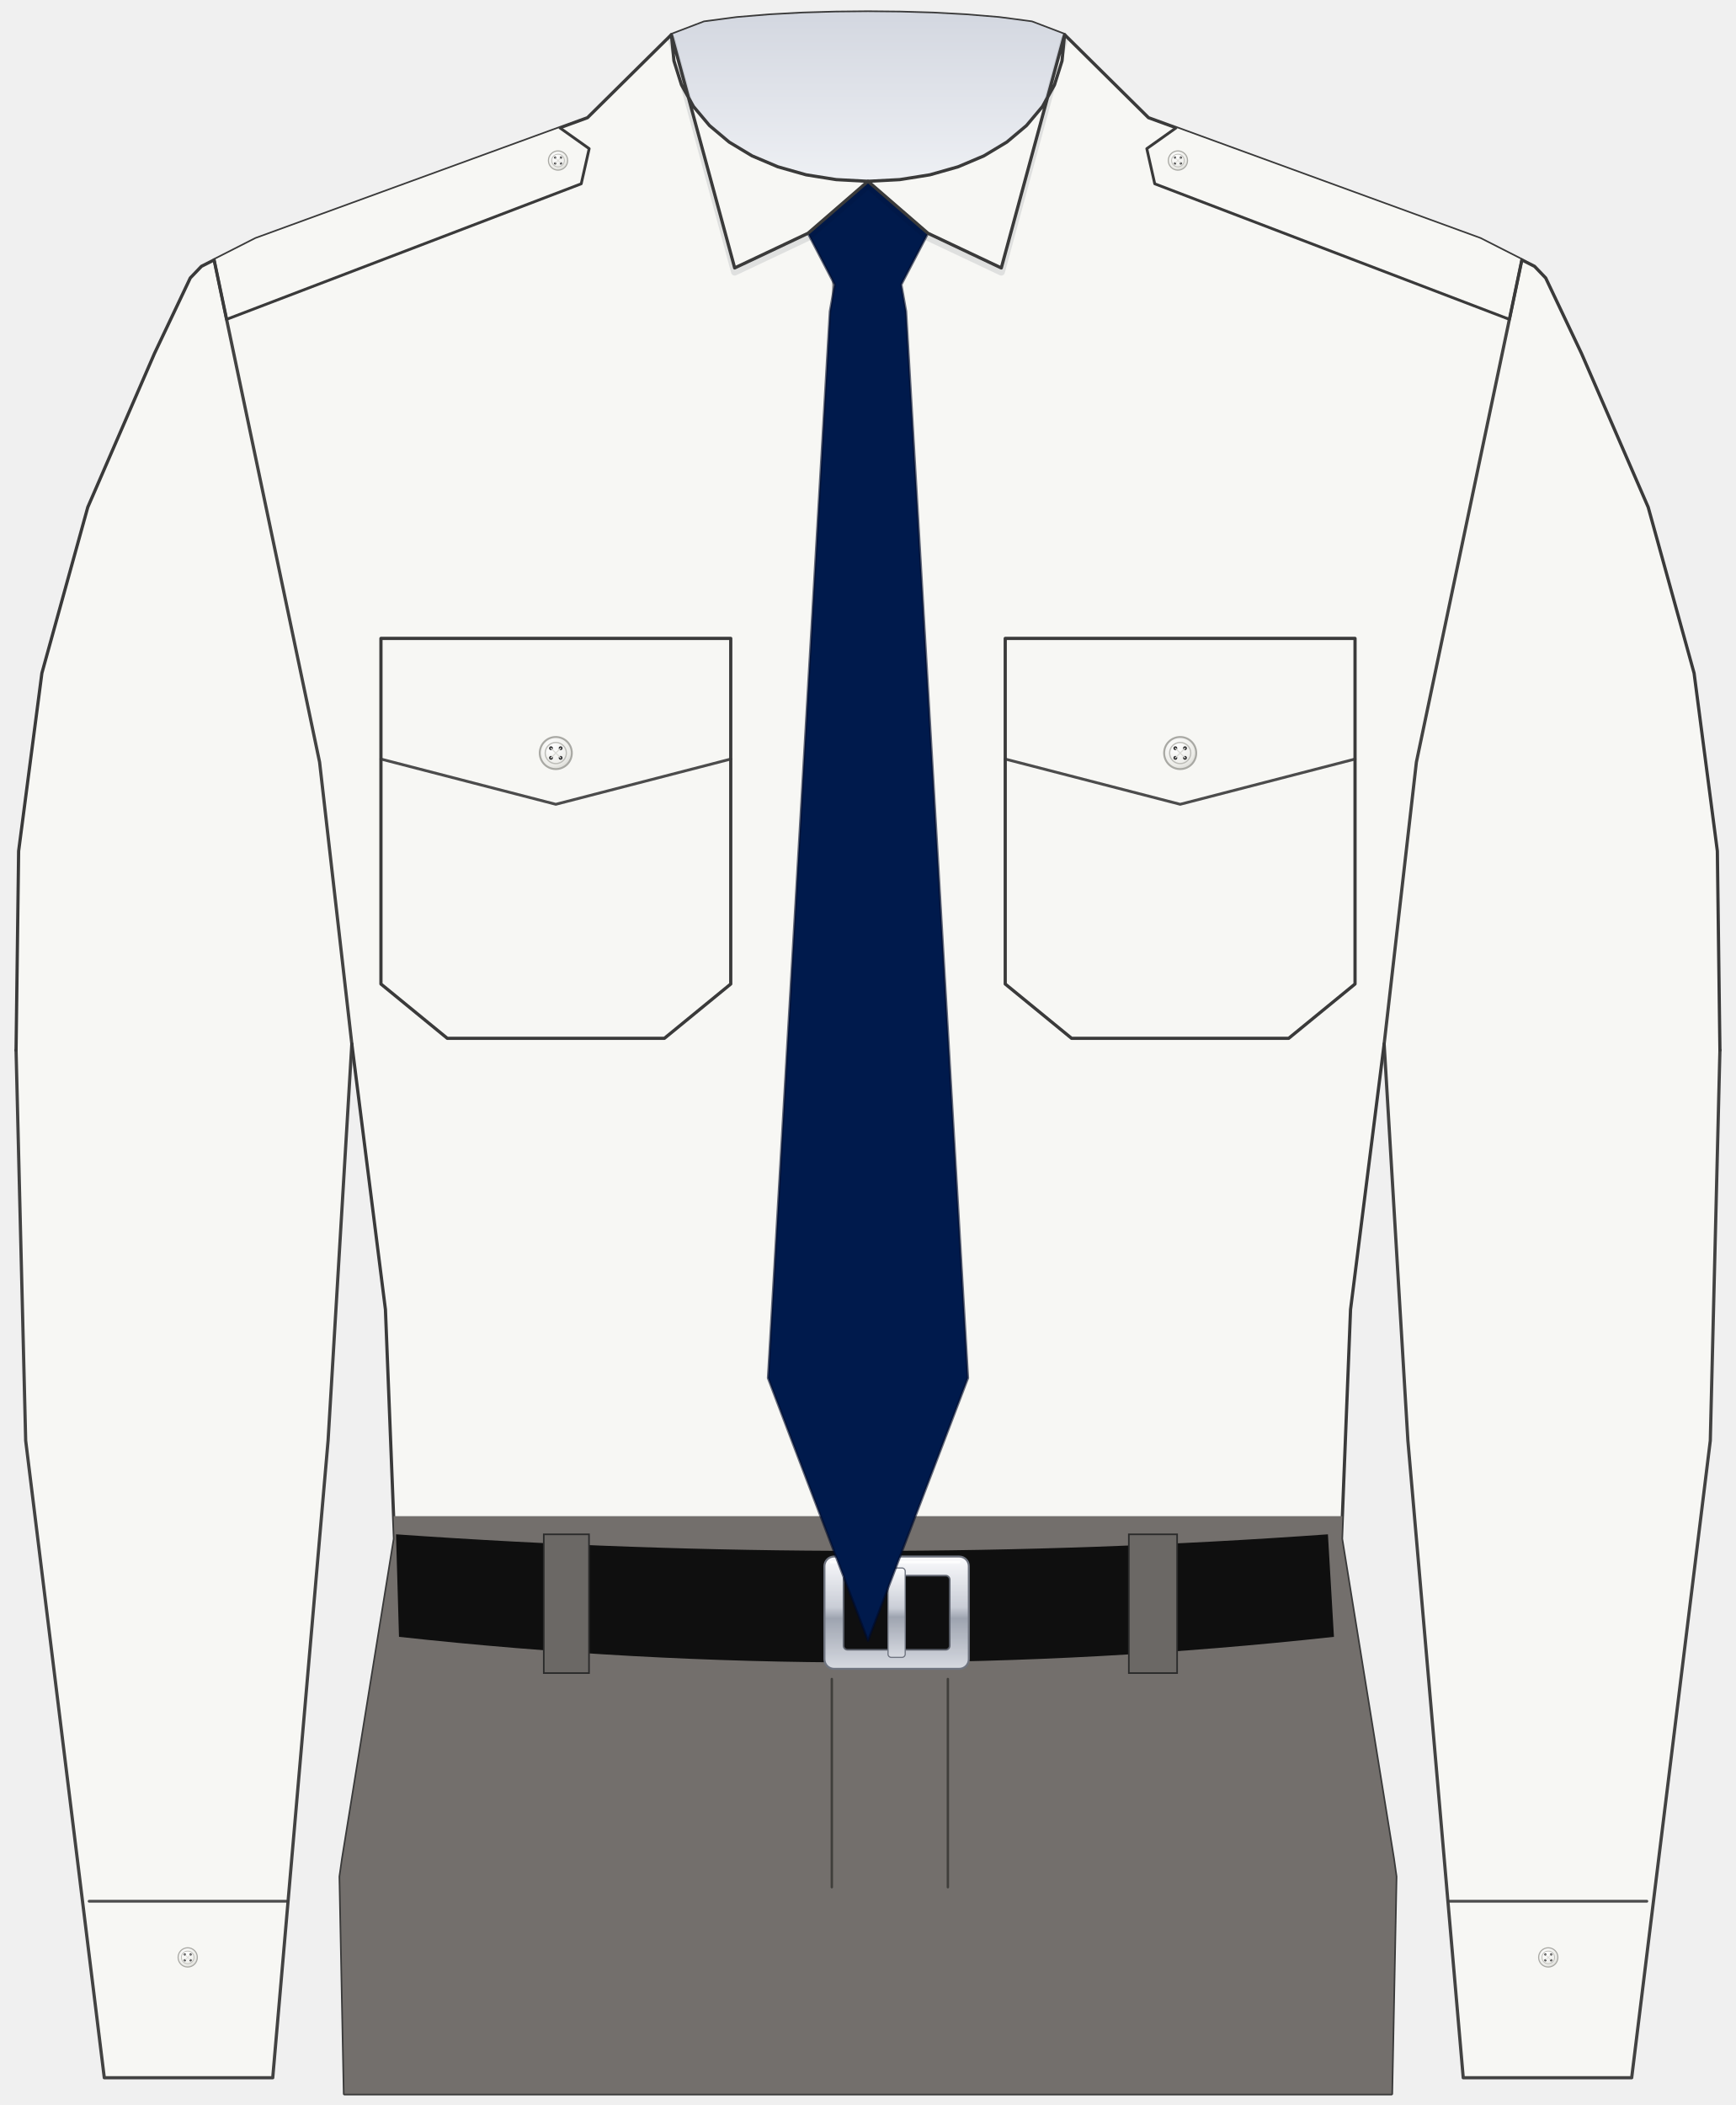
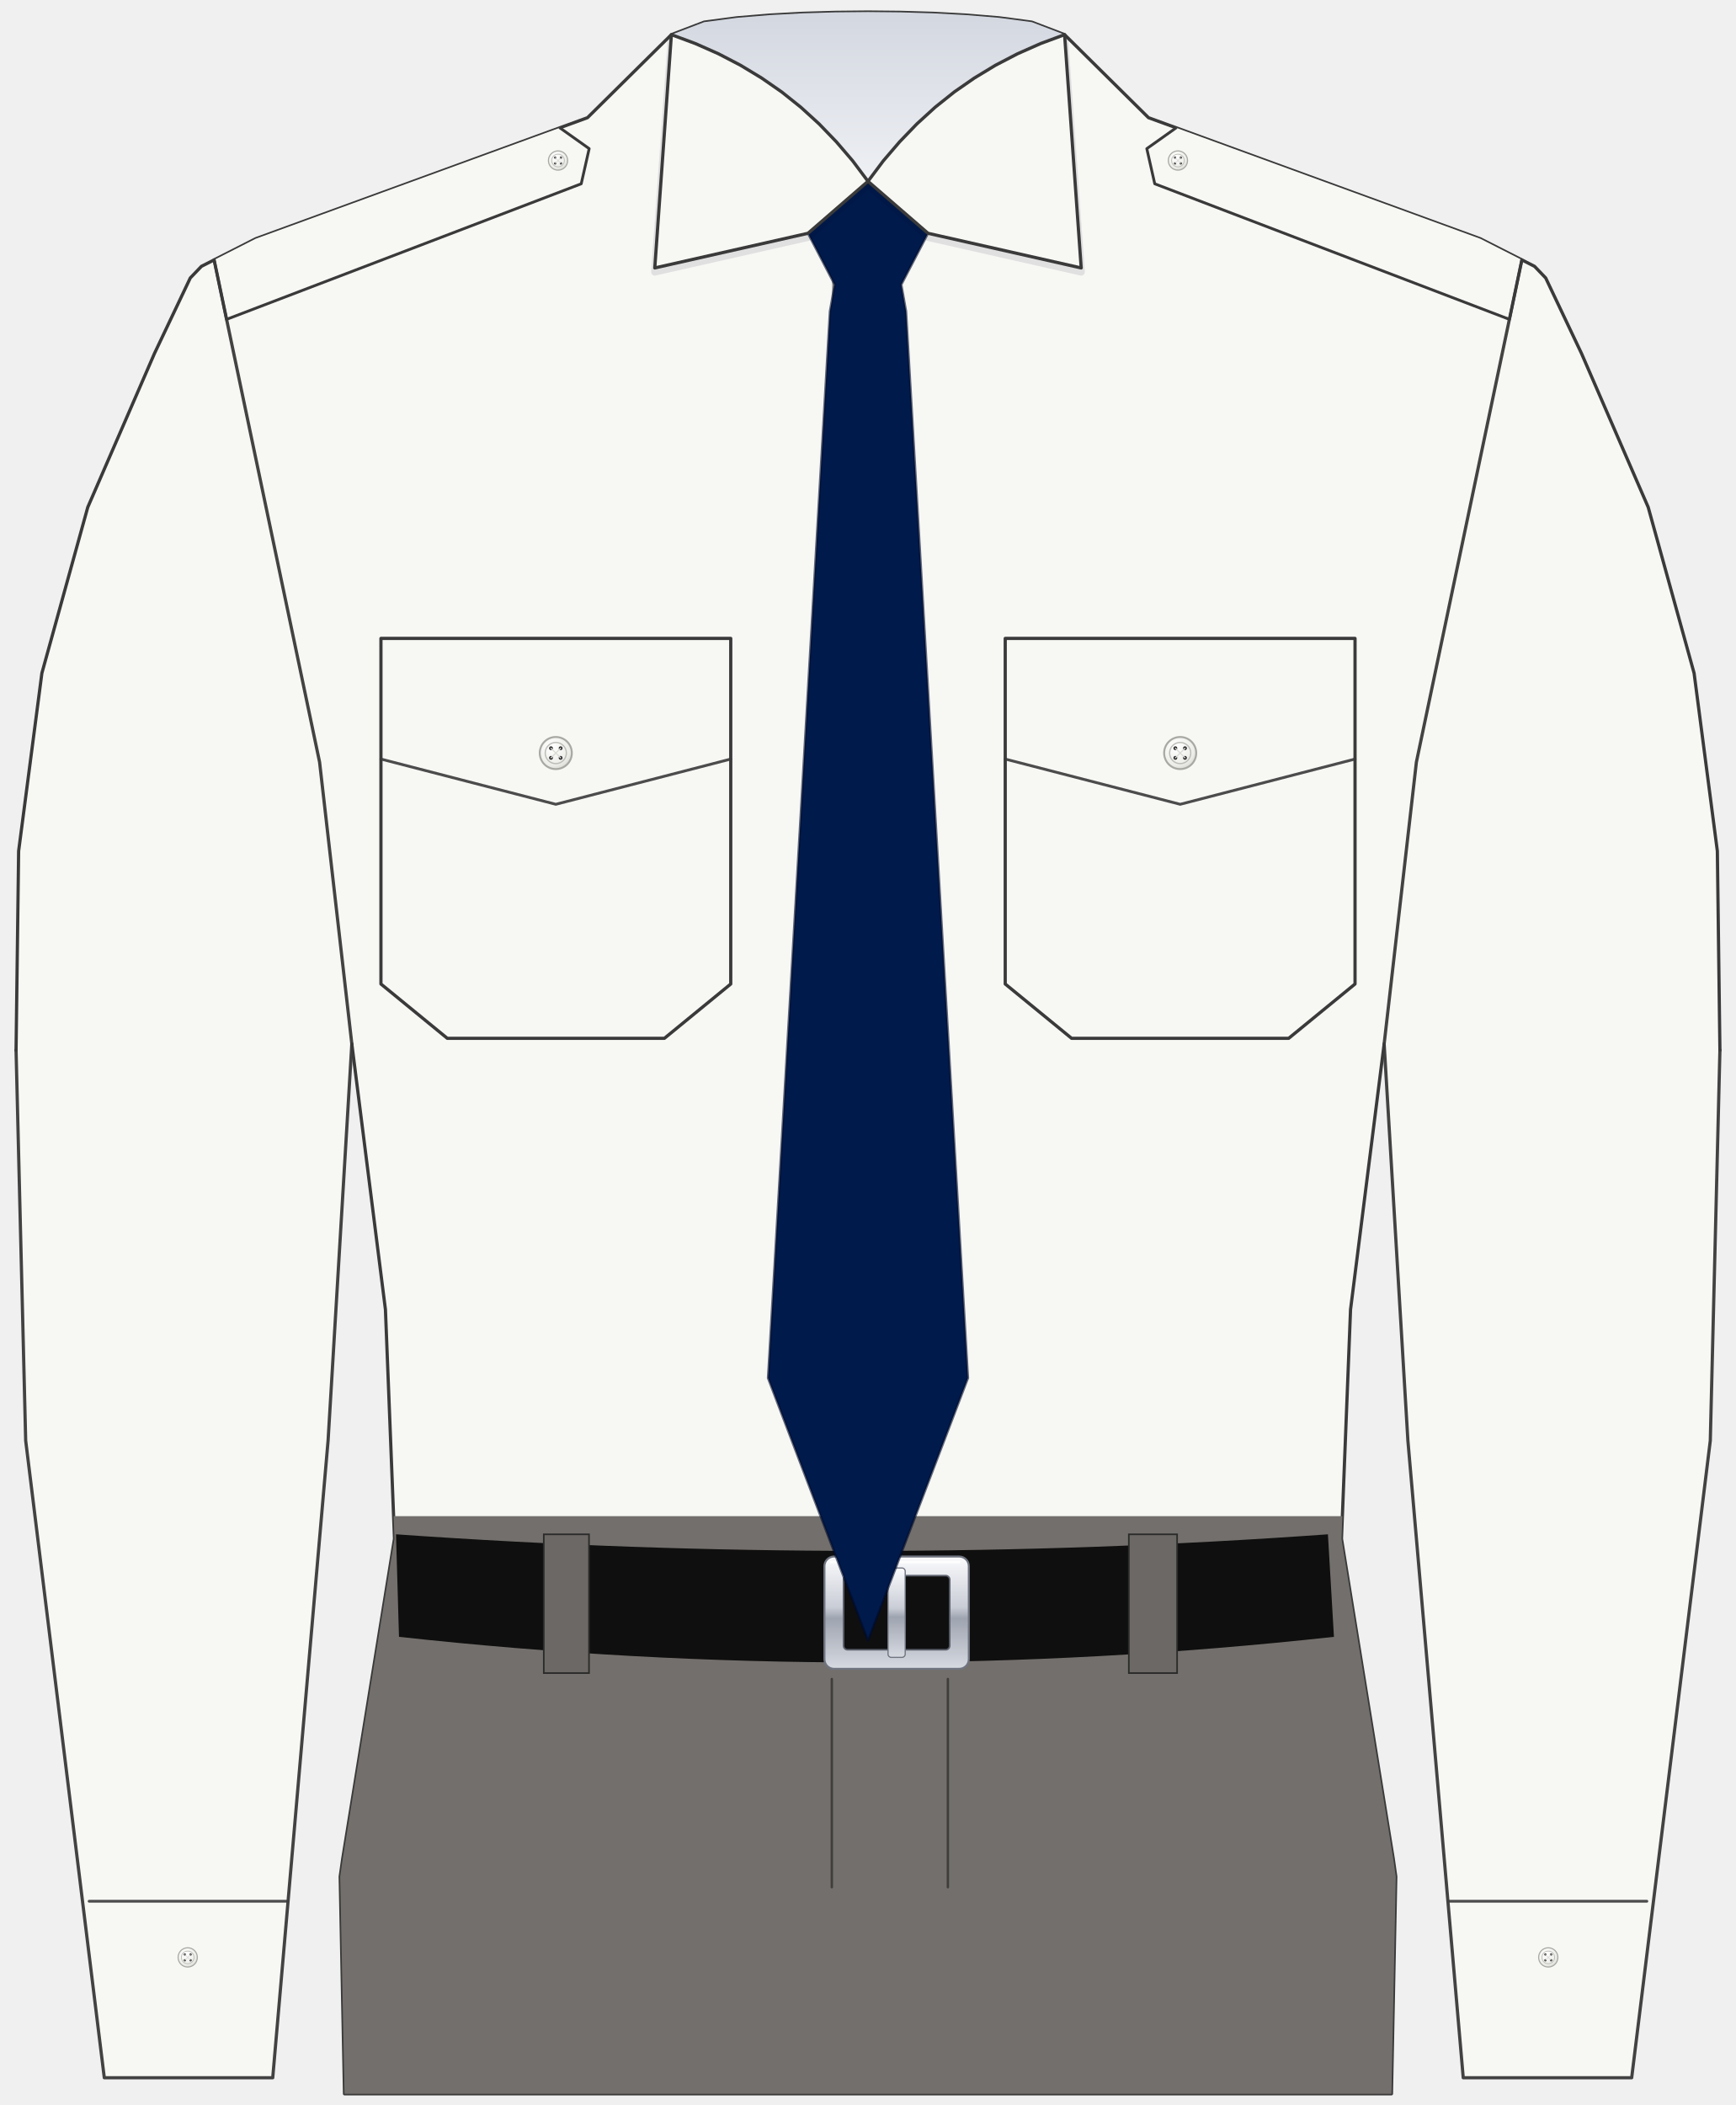
<svg xmlns="http://www.w3.org/2000/svg" width="26.051in" height="31.585in" viewBox="0 0 2605.08 3158.47" data-asset-id="garment-aviator-shirt-male-long" data-source="reference-art-measured" data-units="0.01in">
  <defs>
    <linearGradient id="garment-aviator-shirt-male-long__coatShade" gradientUnits="userSpaceOnUse" x1="-12" y1="0" x2="12" y2="0">
      <stop offset="0" stop-color="#000" stop-opacity=".30" />
      <stop offset=".12" stop-color="#000" stop-opacity=".08" />
      <stop offset=".3" stop-color="#000" stop-opacity="0" />
      <stop offset=".7" stop-color="#000" stop-opacity="0" />
      <stop offset=".88" stop-color="#000" stop-opacity=".08" />
      <stop offset="1" stop-color="#000" stop-opacity=".30" />
    </linearGradient>
    <linearGradient id="garment-aviator-shirt-male-long__topLight" x1="0" y1="0" x2="0" y2="1">
      <stop offset="0" stop-color="#fff" stop-opacity=".10" />
      <stop offset="1" stop-color="#fff" stop-opacity="0" />
    </linearGradient>
    <radialGradient id="garment-aviator-shirt-male-long__btn" cx=".4" cy=".35" r=".8">
      <stop offset="0" stop-color="#ffffff" />
      <stop offset=".6" stop-color="#cfd3da" />
      <stop offset="1" stop-color="#8d939e" />
    </radialGradient>
    <linearGradient id="garment-aviator-shirt-male-long__collarIn" x1="0" y1="0" x2="0" y2="1">
      <stop offset="0" stop-color="#7e8bb8" />
      <stop offset="1" stop-color="#b3bcdc" />
    </linearGradient>
    <linearGradient id="garment-aviator-shirt-male-long__plate" x1="0" y1="0" x2="0" y2="1">
      <stop offset="0" stop-color="#e4e6ea" />
      <stop offset="1" stop-color="#a9aeb8" />
    </linearGradient>
  </defs>
  <g id="garment-aviator-shirt-male-long__art" transform="translate(1302.538 12.037) scale(120.369)">
    <defs>
      <clipPath id="garment-aviator-shirt-male-long__clipSil">
        <path d="M-2.451,0.332L-2.042,0.176L-1.634,0.122L-1.225,0.088L-0.817,0.066L-0.408,0.054L0.000,0.050L0.408,0.054L0.817,0.066L1.225,0.088L1.634,0.122L2.042,0.176L2.451,0.332L3.497,1.367L7.633,2.876L8.310,3.220L8.449,3.365L8.895,4.305L9.727,6.223L10.299,8.291L10.589,10.509L10.621,12.991L10.546,13.098L10.401,13.114L6.435,12.913L6.016,16.224L5.903,19.082L6.548,23.068L6.580,23.293L6.526,26.000L-6.526,26.000L-6.580,23.293L-6.548,23.068L-5.903,19.082L-6.016,16.224L-6.435,12.913L-10.401,13.114L-10.546,13.098L-10.621,12.991L-10.589,10.509L-10.299,8.291L-9.727,6.223L-8.895,4.305L-8.449,3.365L-8.310,3.220L-7.633,2.876L-3.497,1.367Z" />
      </clipPath>
      <linearGradient id="garment-aviator-shirt-male-long__silver" x1="0" y1="0" x2="0" y2="1">
        <stop offset="0" stop-color="#fbfbfd" />
        <stop offset=".45" stop-color="#c9cdd6" />
        <stop offset=".55" stop-color="#9ea4b0" />
        <stop offset="1" stop-color="#d7dae1" />
      </linearGradient>
      <radialGradient id="garment-aviator-shirt-male-long__btnw" cx=".38" cy=".32" r=".8">
        <stop offset="0" stop-color="#ffffff" />
        <stop offset=".7" stop-color="#ececE8" />
        <stop offset="1" stop-color="#cfcfca" />
      </radialGradient>
      <linearGradient id="garment-aviator-shirt-male-long__shadeH" x1="0" y1="0" x2="1" y2="0">
        <stop offset="0" stop-color="#6b7080" stop-opacity=".22" />
        <stop offset=".1" stop-color="#6b7080" stop-opacity=".05" />
        <stop offset=".3" stop-color="#6b7080" stop-opacity="0" />
        <stop offset=".7" stop-color="#6b7080" stop-opacity="0" />
        <stop offset=".9" stop-color="#6b7080" stop-opacity=".05" />
        <stop offset="1" stop-color="#6b7080" stop-opacity=".22" />
      </linearGradient>
      <linearGradient id="garment-aviator-shirt-male-long__shadeV" x1="0" y1="0" x2="0" y2="1">
        <stop offset="0" stop-color="#6b7080" stop-opacity=".10" />
        <stop offset=".3" stop-color="#6b7080" stop-opacity="0" />
        <stop offset="1" stop-color="#6b7080" stop-opacity=".12" />
      </linearGradient>
      <linearGradient id="garment-aviator-shirt-male-long__dropS" x1="0" y1="0" x2="0" y2="1">
        <stop offset="0" stop-color="#4a4f5e" stop-opacity=".26" />
        <stop offset="1" stop-color="#4a4f5e" stop-opacity="0" />
      </linearGradient>
    </defs>
    <path d="M-10.621,11.991L-10.621,12.991L-10.501,17.858L-9.521,25.800L-7.421,25.800L-6.731,17.858L-6.435,12.913L-6.435,11.913Z" fill="#f7f7f4" />
    <path d="M-9.710,23.600 L-7.252,23.600" fill="none" stroke="#3a3a3a" stroke-opacity="0.9" stroke-width="0.035" stroke-linecap="round" stroke-linejoin="round" />
    <g>
      <circle cx="-8.481" cy="24.300" r="0.120" fill="url(#garment-aviator-shirt-male-long__btnw)" stroke="#a9a9a4" stroke-width="0.014" />
      <circle cx="-8.481" cy="24.300" r="0.079" fill="none" stroke="#bdbdb8" stroke-width="0.010" />
      <circle cx="-8.517" cy="24.264" r="0.014" fill="#2a2a2c" />
      <circle cx="-8.445" cy="24.264" r="0.014" fill="#2a2a2c" />
      <circle cx="-8.517" cy="24.336" r="0.014" fill="#2a2a2c" />
      <circle cx="-8.445" cy="24.336" r="0.014" fill="#2a2a2c" />
      <path d="M-8.517,24.264 L-8.445,24.336 M-8.445,24.264 L-8.517,24.336" stroke="#d9d9d4" stroke-width="0.008" stroke-linecap="round" />
    </g>
    <path d="M10.621,11.991L10.621,12.991L10.501,17.858L9.521,25.800L7.421,25.800L6.731,17.858L6.435,12.913L6.435,11.913Z" fill="#f7f7f4" />
    <path d="M9.710,23.600 L7.252,23.600" fill="none" stroke="#3a3a3a" stroke-opacity="0.9" stroke-width="0.035" stroke-linecap="round" stroke-linejoin="round" />
    <g>
      <circle cx="8.481" cy="24.300" r="0.120" fill="url(#garment-aviator-shirt-male-long__btnw)" stroke="#a9a9a4" stroke-width="0.014" />
      <circle cx="8.481" cy="24.300" r="0.079" fill="none" stroke="#bdbdb8" stroke-width="0.010" />
      <circle cx="8.445" cy="24.264" r="0.014" fill="#2a2a2c" />
      <circle cx="8.517" cy="24.264" r="0.014" fill="#2a2a2c" />
      <circle cx="8.445" cy="24.336" r="0.014" fill="#2a2a2c" />
      <circle cx="8.517" cy="24.336" r="0.014" fill="#2a2a2c" />
      <path d="M8.445,24.264 L8.517,24.336 M8.517,24.264 L8.445,24.336" stroke="#d9d9d4" stroke-width="0.008" stroke-linecap="round" />
    </g>
    <g id="garment-aviator-shirt-male-long__garment-body">
      <path id="garment-aviator-shirt-male-long__silhouette" d="M-2.451,0.332L-2.042,0.176L-1.634,0.122L-1.225,0.088L-0.817,0.066L-0.408,0.054L0.000,0.050L0.408,0.054L0.817,0.066L1.225,0.088L1.634,0.122L2.042,0.176L2.451,0.332L3.497,1.367L7.633,2.876L8.310,3.220L8.449,3.365L8.895,4.305L9.727,6.223L10.299,8.291L10.589,10.509L10.621,12.991L10.546,13.098L10.401,13.114L6.435,12.913L6.016,16.224L5.903,19.082L6.548,23.068L6.580,23.293L6.526,26.000L-6.526,26.000L-6.580,23.293L-6.548,23.068L-5.903,19.082L-6.016,16.224L-6.435,12.913L-10.401,13.114L-10.546,13.098L-10.621,12.991L-10.589,10.509L-10.299,8.291L-9.727,6.223L-8.895,4.305L-8.449,3.365L-8.310,3.220L-7.633,2.876L-3.497,1.367Z" fill="#f7f7f4" />
      <path id="garment-aviator-shirt-male-long__silhouette-line" d="M-10.621,12.991L-10.589,10.509L-10.299,8.291L-9.727,6.223L-8.895,4.305L-8.449,3.365L-8.310,3.220L-7.633,2.876L-3.497,1.367L-2.451,0.332L-2.042,0.176L-1.634,0.122L-1.225,0.088L-0.817,0.066L-0.408,0.054L0.000,0.050L0.408,0.054L0.817,0.066L1.225,0.088L1.634,0.122L2.042,0.176L2.451,0.332L3.497,1.367L7.633,2.876L8.310,3.220L8.449,3.365L8.895,4.305L9.727,6.223L10.299,8.291L10.589,10.509L10.621,12.991M6.435,12.913L6.016,16.224L5.903,19.082L6.548,23.068L6.580,23.293L6.526,26.000L-6.526,26.000L-6.580,23.293L-6.548,23.068L-5.903,19.082L-6.016,16.224L-6.435,12.913" fill="none" stroke="#3a3a3a" stroke-width=".04" stroke-linejoin="round" stroke-linecap="round" />
      <g clip-path="url(#garment-aviator-shirt-male-long__clipSil)">
        <path id="garment-aviator-shirt-male-long__trousers" d="M-11.621,18.800 L11.621,18.800 L11.621,27.000 L-11.621,27.000 Z" fill="#736f6c" />
        <path id="garment-aviator-shirt-male-long__epaulet-right" d="M-8.152,3.140L-7.633,2.876L-3.842,1.493L-3.476,1.753L-3.575,2.191L-7.997,3.881Z" fill="#f7f7f4" stroke="none" />
        <path d="M-8.152,3.140L-7.997,3.881L-3.575,2.191L-3.476,1.753L-3.842,1.493" fill="none" stroke="#3a3a3a" stroke-width=".035" stroke-linejoin="round" stroke-linecap="round" />
        <g>
          <circle cx="-3.864" cy="1.901" r="0.120" fill="url(#garment-aviator-shirt-male-long__btnw)" stroke="#a9a9a4" stroke-width="0.014" />
          <circle cx="-3.864" cy="1.901" r="0.079" fill="none" stroke="#bdbdb8" stroke-width="0.010" />
          <circle cx="-3.900" cy="1.865" r="0.014" fill="#2a2a2c" />
          <circle cx="-3.828" cy="1.865" r="0.014" fill="#2a2a2c" />
          <circle cx="-3.900" cy="1.937" r="0.014" fill="#2a2a2c" />
          <circle cx="-3.828" cy="1.937" r="0.014" fill="#2a2a2c" />
          <path d="M-3.900,1.865 L-3.828,1.937 M-3.828,1.865 L-3.900,1.937" stroke="#d9d9d4" stroke-width="0.008" stroke-linecap="round" />
        </g>
        <path id="garment-aviator-shirt-male-long__epaulet-left" d="M8.152,3.140L7.633,2.876L3.842,1.493L3.476,1.753L3.575,2.191L7.997,3.881Z" fill="#f7f7f4" stroke="none" />
        <path d="M8.152,3.140L7.997,3.881L3.575,2.191L3.476,1.753L3.842,1.493" fill="none" stroke="#3a3a3a" stroke-width=".035" stroke-linejoin="round" stroke-linecap="round" />
        <g>
          <circle cx="3.864" cy="1.901" r="0.120" fill="url(#garment-aviator-shirt-male-long__btnw)" stroke="#a9a9a4" stroke-width="0.014" />
          <circle cx="3.864" cy="1.901" r="0.079" fill="none" stroke="#bdbdb8" stroke-width="0.010" />
          <circle cx="3.828" cy="1.865" r="0.014" fill="#2a2a2c" />
          <circle cx="3.900" cy="1.865" r="0.014" fill="#2a2a2c" />
          <circle cx="3.828" cy="1.937" r="0.014" fill="#2a2a2c" />
          <circle cx="3.900" cy="1.937" r="0.014" fill="#2a2a2c" />
          <path d="M3.828,1.865 L3.900,1.937 M3.900,1.865 L3.828,1.937" stroke="#d9d9d4" stroke-width="0.008" stroke-linecap="round" />
        </g>
        <g id="garment-aviator-shirt-male-long__pocket-right">
          <path d="M-6.072,7.858L-1.711,7.858L-1.711,12.166L-2.538,12.843L-5.245,12.843L-6.072,12.166Z" fill="none" stroke="#3a3a3a" stroke-width=".04" stroke-linejoin="round" />
          <path d="M-6.072,9.362L-3.892,9.926L-1.711,9.362" fill="none" stroke="#3a3a3a" stroke-opacity="0.9" stroke-width="0.035" stroke-linecap="round" stroke-linejoin="round" />
          <g id="garment-aviator-shirt-male-long__pocket-right-button">
            <circle cx="-3.892" cy="9.287" r="0.200" fill="url(#garment-aviator-shirt-male-long__btnw)" stroke="#a9a9a4" stroke-width="0.024" />
            <circle cx="-3.892" cy="9.287" r="0.132" fill="none" stroke="#bdbdb8" stroke-width="0.016" />
            <circle cx="-3.952" cy="9.227" r="0.024" fill="#2a2a2c" />
            <circle cx="-3.832" cy="9.227" r="0.024" fill="#2a2a2c" />
            <circle cx="-3.952" cy="9.347" r="0.024" fill="#2a2a2c" />
            <circle cx="-3.832" cy="9.347" r="0.024" fill="#2a2a2c" />
            <path d="M-3.952,9.227 L-3.832,9.347 M-3.832,9.227 L-3.952,9.347" stroke="#d9d9d4" stroke-width="0.014" stroke-linecap="round" />
          </g>
        </g>
        <g id="garment-aviator-shirt-male-long__pocket-left">
          <path d="M6.072,7.858L1.711,7.858L1.711,12.166L2.538,12.843L5.245,12.843L6.072,12.166Z" fill="none" stroke="#3a3a3a" stroke-width=".04" stroke-linejoin="round" />
          <path d="M6.072,9.362L3.892,9.926L1.711,9.362" fill="none" stroke="#3a3a3a" stroke-opacity="0.9" stroke-width="0.035" stroke-linecap="round" stroke-linejoin="round" />
          <g id="garment-aviator-shirt-male-long__pocket-left-button">
            <circle cx="3.892" cy="9.287" r="0.200" fill="url(#garment-aviator-shirt-male-long__btnw)" stroke="#a9a9a4" stroke-width="0.024" />
            <circle cx="3.892" cy="9.287" r="0.132" fill="none" stroke="#bdbdb8" stroke-width="0.016" />
            <circle cx="3.832" cy="9.227" r="0.024" fill="#2a2a2c" />
            <circle cx="3.952" cy="9.227" r="0.024" fill="#2a2a2c" />
            <circle cx="3.832" cy="9.347" r="0.024" fill="#2a2a2c" />
            <circle cx="3.952" cy="9.347" r="0.024" fill="#2a2a2c" />
            <path d="M3.832,9.227 L3.952,9.347 M3.952,9.227 L3.832,9.347" stroke="#d9d9d4" stroke-width="0.014" stroke-linecap="round" />
          </g>
        </g>
        <path d="M-0.432,2.181L-0.432,18.800" fill="none" stroke="#8a8a8a" stroke-opacity="0.9" stroke-width="0.03" stroke-linecap="round" stroke-linejoin="round" />
        <g id="garment-aviator-shirt-male-long__button-1">
          <circle cx="0.056" cy="5.753" r="0.220" fill="url(#garment-aviator-shirt-male-long__btnw)" stroke="#a9a9a4" stroke-width="0.026" />
          <circle cx="0.056" cy="5.753" r="0.145" fill="none" stroke="#bdbdb8" stroke-width="0.018" />
          <circle cx="-0.010" cy="5.687" r="0.026" fill="#2a2a2c" />
          <circle cx="0.122" cy="5.687" r="0.026" fill="#2a2a2c" />
          <circle cx="-0.010" cy="5.819" r="0.026" fill="#2a2a2c" />
          <circle cx="0.122" cy="5.819" r="0.026" fill="#2a2a2c" />
          <path d="M-0.010,5.687 L0.122,5.819 M0.122,5.687 L-0.010,5.819" stroke="#d9d9d4" stroke-width="0.015" stroke-linecap="round" />
        </g>
        <g id="garment-aviator-shirt-male-long__button-2">
          <circle cx="0.056" cy="9.475" r="0.220" fill="url(#garment-aviator-shirt-male-long__btnw)" stroke="#a9a9a4" stroke-width="0.026" />
          <circle cx="0.056" cy="9.475" r="0.145" fill="none" stroke="#bdbdb8" stroke-width="0.018" />
          <circle cx="-0.010" cy="9.409" r="0.026" fill="#2a2a2c" />
          <circle cx="0.122" cy="9.409" r="0.026" fill="#2a2a2c" />
          <circle cx="-0.010" cy="9.541" r="0.026" fill="#2a2a2c" />
          <circle cx="0.122" cy="9.541" r="0.026" fill="#2a2a2c" />
          <path d="M-0.010,9.409 L0.122,9.541 M0.122,9.409 L-0.010,9.541" stroke="#d9d9d4" stroke-width="0.015" stroke-linecap="round" />
        </g>
        <g id="garment-aviator-shirt-male-long__button-3">
          <circle cx="0.056" cy="13.198" r="0.220" fill="url(#garment-aviator-shirt-male-long__btnw)" stroke="#a9a9a4" stroke-width="0.026" />
          <circle cx="0.056" cy="13.198" r="0.145" fill="none" stroke="#bdbdb8" stroke-width="0.018" />
          <circle cx="-0.010" cy="13.132" r="0.026" fill="#2a2a2c" />
          <circle cx="0.122" cy="13.132" r="0.026" fill="#2a2a2c" />
          <circle cx="-0.010" cy="13.264" r="0.026" fill="#2a2a2c" />
          <circle cx="0.122" cy="13.264" r="0.026" fill="#2a2a2c" />
          <path d="M-0.010,13.132 L0.122,13.264 M0.122,13.132 L-0.010,13.264" stroke="#d9d9d4" stroke-width="0.015" stroke-linecap="round" />
        </g>
        <g id="garment-aviator-shirt-male-long__button-4">
          <circle cx="0.056" cy="16.845" r="0.220" fill="url(#garment-aviator-shirt-male-long__btnw)" stroke="#a9a9a4" stroke-width="0.026" />
          <circle cx="0.056" cy="16.845" r="0.145" fill="none" stroke="#bdbdb8" stroke-width="0.018" />
          <circle cx="-0.010" cy="16.779" r="0.026" fill="#2a2a2c" />
          <circle cx="0.122" cy="16.779" r="0.026" fill="#2a2a2c" />
          <circle cx="-0.010" cy="16.911" r="0.026" fill="#2a2a2c" />
          <circle cx="0.122" cy="16.911" r="0.026" fill="#2a2a2c" />
          <path d="M-0.010,16.779 L0.122,16.911 M0.122,16.779 L-0.010,16.911" stroke="#d9d9d4" stroke-width="0.015" stroke-linecap="round" />
        </g>
        <path id="garment-aviator-shirt-male-long__belt" d="M-5.884,19.026 Q-0.019,19.439 5.734,19.026 L5.809,20.304 Q-0.019,20.943 -5.847,20.304 Z" fill="#0f0f0f" />
        <rect x="-4.042" y="19.026" width="0.564" height="1.730" fill="#6b6865" stroke="#2b2b2b" stroke-width=".02" />
        <rect x="3.252" y="19.026" width="0.602" height="1.730" fill="#6b6865" stroke="#2b2b2b" stroke-width=".02" />
        <g id="garment-aviator-shirt-male-long__belt-buckle">
          <rect x="-0.543" y="19.303" width="1.800" height="1.400" rx=".12" fill="url(#garment-aviator-shirt-male-long__silver)" stroke="#6f7480" stroke-width=".025" />
          <rect x="-0.305" y="19.541" width="1.324" height="0.924" rx=".05" fill="#0f0f10" stroke="#5d626d" stroke-width=".02" />
          <rect x="0.250" y="19.446" width="0.214" height="1.114" rx=".04" fill="url(#garment-aviator-shirt-male-long__silver)" stroke="#6f7480" stroke-width=".015" />
          <path d="M-0.463,19.373 L1.137,19.373" stroke="#fff" stroke-opacity=".75" stroke-width=".03" stroke-linecap="round" />
        </g>
        <path d="M-0.451,20.830L-0.451,23.425" fill="none" stroke="#3a3936" stroke-opacity="0.9" stroke-width="0.03" stroke-linecap="round" stroke-linejoin="round" />
        <path d="M0.996,20.830L0.996,23.425" fill="none" stroke="#3a3936" stroke-opacity="0.9" stroke-width="0.03" stroke-linecap="round" stroke-linejoin="round" />
      </g>
      <g id="garment-aviator-shirt-male-long__seam-sleeve-right">
        <path d="M-10.621,12.991 L-10.621,12.991 L-10.501,17.858 L-9.521,25.800 L-7.421,25.800 L-6.731,17.858 L-6.435,12.913 L-6.435,12.913 L-6.435,12.913 L-6.837,9.400 L-8.152,3.140" fill="none" stroke="#3a3a3a" stroke-opacity="0.95" stroke-width="0.04" stroke-linecap="round" stroke-linejoin="round" />
      </g>
      <g id="garment-aviator-shirt-male-long__seam-sleeve-left">
        <path d="M10.621,12.991 L10.621,12.991 L10.501,17.858 L9.521,25.800 L7.421,25.800 L6.731,17.858 L6.435,12.913 L6.435,12.913 L6.435,12.913 L6.837,9.400 L8.152,3.140" fill="none" stroke="#3a3a3a" stroke-opacity="0.95" stroke-width="0.04" stroke-linecap="round" stroke-linejoin="round" />
      </g>
      <g id="garment-aviator-shirt-male-long__tie">
        <path id="garment-aviator-shirt-male-long__tie-body" d="M0.000,2.160L0.748,2.808L0.415,3.448L0.474,3.780L1.246,17.078L0.000,20.352L-1.246,17.078L-0.474,3.780L-0.415,3.448L-0.748,2.808Z" fill="#001a4c" stroke="#000b28" stroke-opacity=".6" stroke-width=".03" stroke-linejoin="round" />
      </g>
      <g id="garment-aviator-shirt-male-long__collar">
        <defs>
          <linearGradient id="garment-aviator-shirt-male-long__neckShade" x1="0" y1="0" x2="0" y2="1">
            <stop offset="0" stop-color="#d3d7e0" />
            <stop offset="1" stop-color="#eef0f4" />
          </linearGradient>
        </defs>
-         <path id="garment-aviator-shirt-male-long__collar-back" d="M-2.451,0.332L-2.042,0.176L-1.634,0.122L-1.225,0.088L-0.817,0.066L-0.408,0.054L0.000,0.050L0.408,0.054L0.817,0.066L1.225,0.088L1.634,0.122L2.042,0.176L2.451,0.332L2.419,0.659L2.325,0.958L2.176,1.227L1.976,1.465L1.731,1.671L1.445,1.843L1.124,1.979L0.772,2.079L0.396,2.139L0.000,2.160L-0.396,2.139L-0.772,2.079L-1.124,1.979L-1.445,1.843L-1.731,1.671L-1.976,1.465L-2.176,1.227L-2.325,0.958L-2.419,0.659L-2.451,0.332Z" fill="url(#garment-aviator-shirt-male-long__neckShade)" />
-         <path d="M-2.451,0.382L-1.662,3.290L-0.748,2.858L0.000,2.210" fill="none" stroke="#000a24" stroke-opacity=".10" stroke-width=".09" stroke-linejoin="round" stroke-linecap="round" />
-         <path d="M2.451,0.382L1.662,3.290L0.748,2.858L0.000,2.210" fill="none" stroke="#000a24" stroke-opacity=".10" stroke-width=".09" stroke-linejoin="round" stroke-linecap="round" />
-         <path id="garment-aviator-shirt-male-long__collar-right" d="M-2.451,0.332L-1.662,3.240L-0.748,2.808L0.000,2.160L-0.396,2.139L-0.772,2.079L-1.124,1.979L-1.445,1.843L-1.731,1.671L-1.976,1.465L-2.176,1.227L-2.325,0.958L-2.419,0.659Z" fill="#f7f7f4" stroke="#3a3a3a" stroke-width=".04" stroke-linejoin="round" />
-         <path id="garment-aviator-shirt-male-long__collar-left" d="M2.451,0.332L1.662,3.240L0.748,2.808L0.000,2.160L0.396,2.139L0.772,2.079L1.124,1.979L1.445,1.843L1.731,1.671L1.976,1.465L2.176,1.227L2.325,0.958L2.419,0.659Z" fill="#f7f7f4" stroke="#3a3a3a" stroke-width=".04" stroke-linejoin="round" />
+         <path id="garment-aviator-shirt-male-long__collar-back" d="M-2.451,0.332L-2.042,0.176L-1.634,0.122L-1.225,0.088L-0.817,0.066L-0.408,0.054L0.000,0.050L0.408,0.054L0.817,0.066L1.225,0.088L1.634,0.122L2.042,0.176L2.451,0.332L2.152,0.443L1.865,0.570L1.590,0.713L1.327,0.872L1.076,1.046L0.837,1.237L0.610,1.444L0.395,1.667L0.191,1.905L0.000,2.160L-0.191,1.905L-0.395,1.667L-0.610,1.444L-0.837,1.237L-1.076,1.046L-1.327,0.872L-1.590,0.713L-1.865,0.570L-2.152,0.443L-2.451,0.332Z" fill="url(#garment-aviator-shirt-male-long__neckShade)" />
+         <path d="M-2.451,0.382L-2.658,3.290L-0.748,2.858L0.000,2.210" fill="none" stroke="#000a24" stroke-opacity=".10" stroke-width=".09" stroke-linejoin="round" stroke-linecap="round" />
+         <path d="M2.451,0.382L2.658,3.290L0.748,2.858L0.000,2.210" fill="none" stroke="#000a24" stroke-opacity=".10" stroke-width=".09" stroke-linejoin="round" stroke-linecap="round" />
+         <path id="garment-aviator-shirt-male-long__collar-right" d="M-2.451,0.332L-2.658,3.240L-0.748,2.808L0.000,2.160L-0.191,1.905L-0.395,1.667L-0.610,1.444L-0.837,1.237L-1.076,1.046L-1.327,0.872L-1.590,0.713L-1.865,0.570L-2.152,0.443Z" fill="#f7f7f4" stroke="#3a3a3a" stroke-width=".04" stroke-linejoin="round" />
+         <path id="garment-aviator-shirt-male-long__collar-left" d="M2.451,0.332L2.658,3.240L0.748,2.808L0.000,2.160L0.191,1.905L0.395,1.667L0.610,1.444L0.837,1.237L1.076,1.046L1.327,0.872L1.590,0.713L1.865,0.570L2.152,0.443Z" fill="#f7f7f4" stroke="#3a3a3a" stroke-width=".04" stroke-linejoin="round" />
      </g>
    </g>
    <rect id="garment-aviator-shirt-male-long__nameplate-slot" x="-5.294" y="7.235" width="2.804" height="0.623" fill="none" stroke="none" />
    <rect id="garment-aviator-shirt-male-long__ribbon-slot" x="2.178" y="6.612" width="3.427" height="1.246" fill="none" stroke="none" />
  </g>
</svg>
